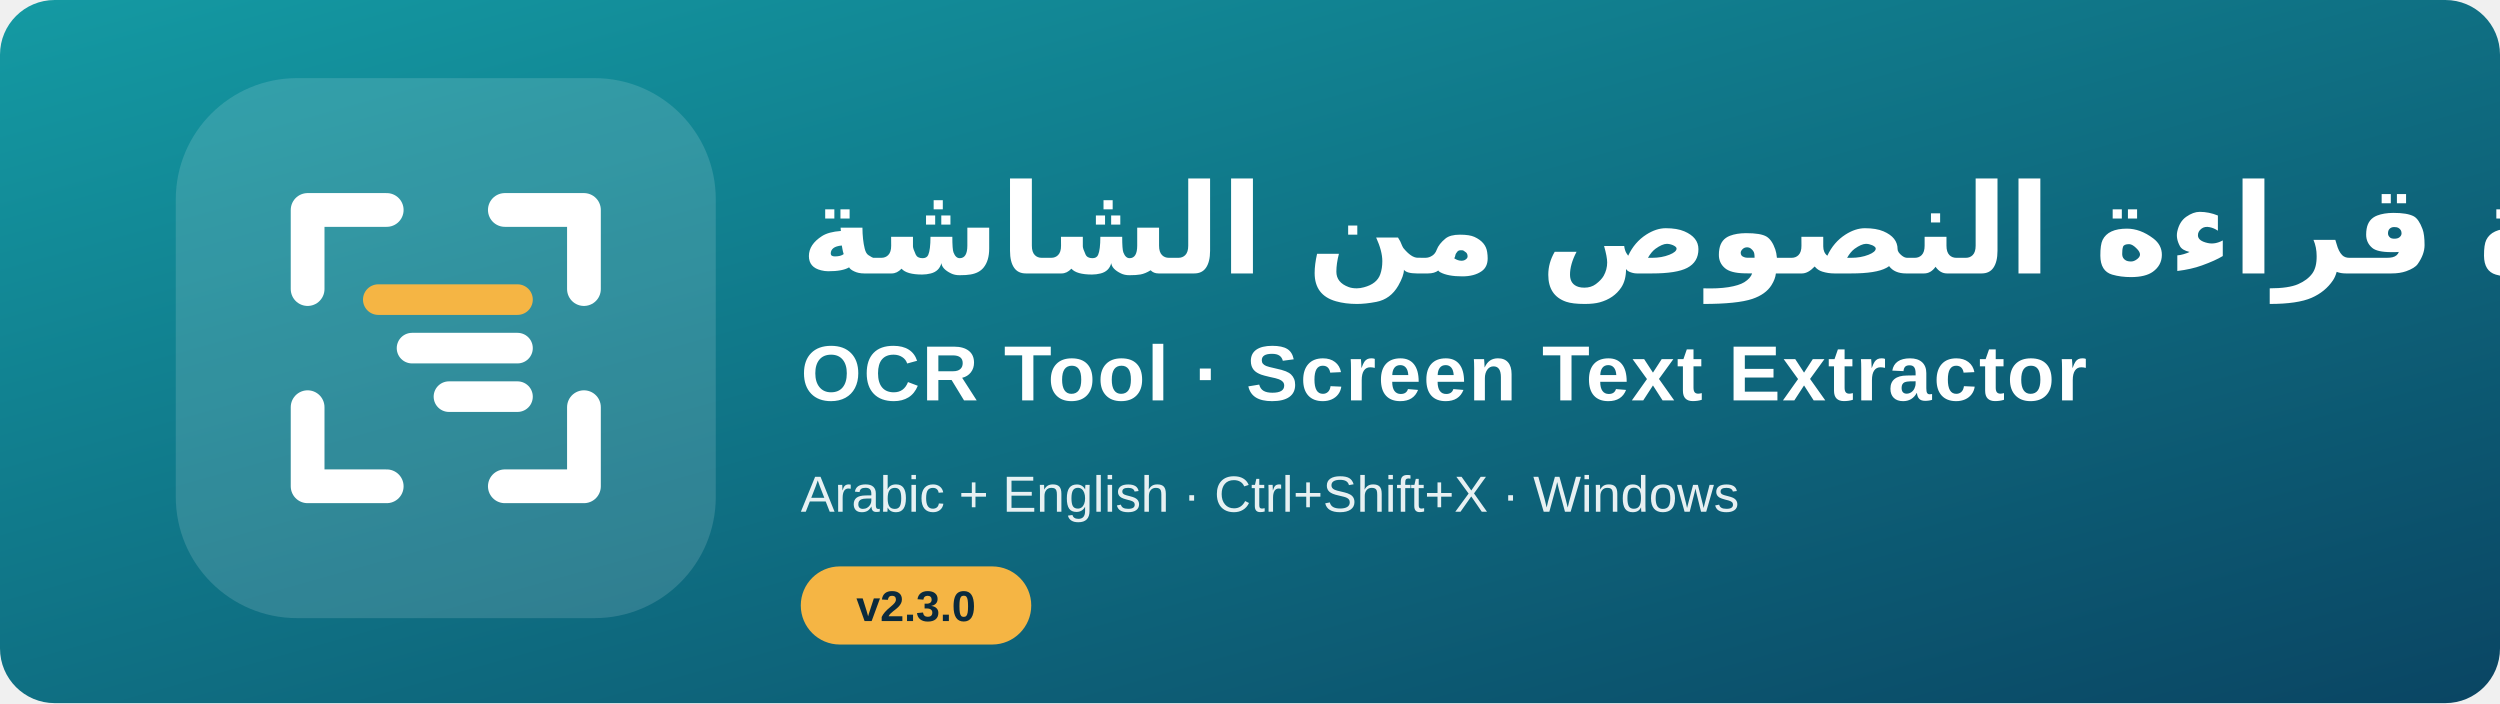
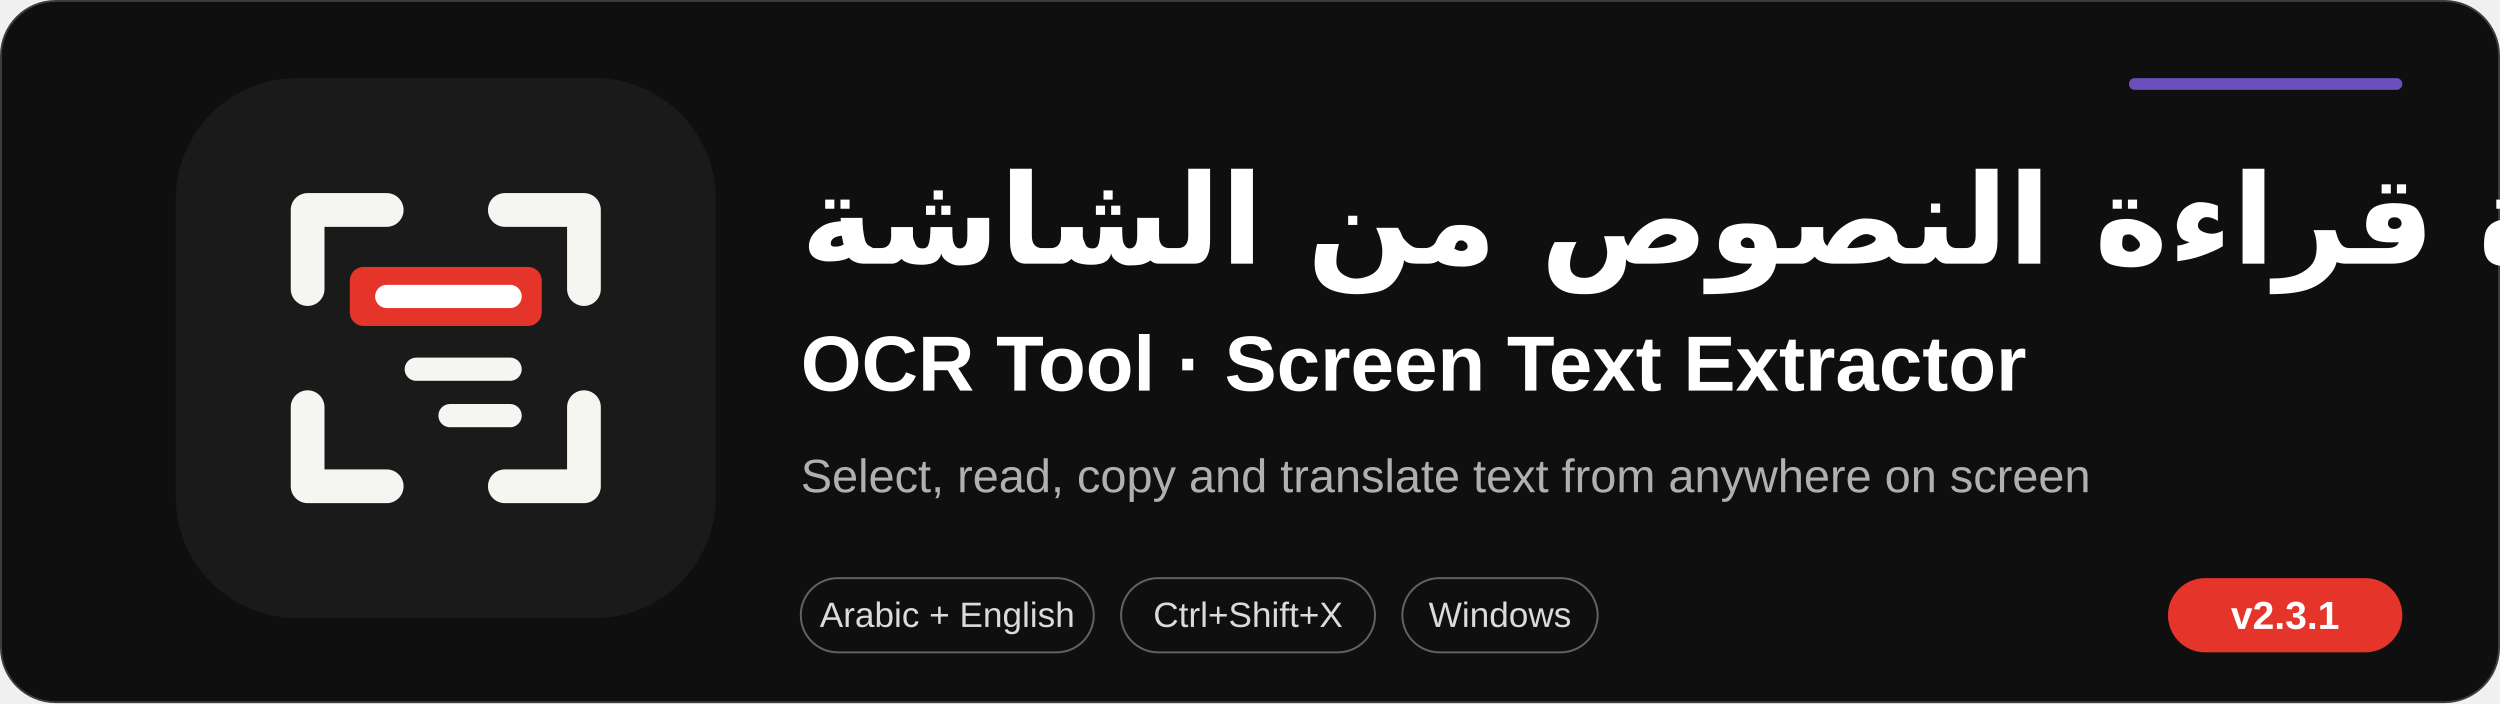
- <svg xmlns="http://www.w3.org/2000/svg" viewBox="0 0 1280 360" width="1280" height="360" role="img" aria-label="OCR Tool 2.2.0">
-   <defs>
-     <linearGradient id="bg" x1="0" y1="0" x2="1" y2="1">
-       <stop offset="0" stop-color="#149AA3" />
-       <stop offset="1" stop-color="#0A4563" />
-     </linearGradient>
-     <linearGradient id="icon" x1="0" y1="0" x2="1" y2="1">
-       <stop offset="0" stop-color="#1FB0BA" />
-       <stop offset="1" stop-color="#0A4563" />
-     </linearGradient>
-   </defs>
-   <rect width="1280" height="360" rx="28" fill="url(#bg)" />
+ <svg xmlns="http://www.w3.org/2000/svg" viewBox="0 0 1280 360" width="1280" height="360" role="img" aria-label="OCR Tool 2.3.1">
+   <rect x="0.5" y="0.5" width="1279" height="359" rx="28" fill="#0F0F0F" stroke="#3D3D3D" />
  <g transform="translate(90 40) scale(0.27)">
-     <rect width="1024" height="1024" rx="230" fill="#FFFFFF" fill-opacity="0.14" />
-     <g fill="none" stroke="#FFFFFF" stroke-width="64" stroke-linecap="round" stroke-linejoin="round">
+     <rect width="1024" height="1024" rx="230" fill="#1A1A1A" />
+     <g fill="none" stroke="#F5F5F2" stroke-width="64" stroke-linecap="round" stroke-linejoin="round">
      <polyline points="250,400 250,250 400,250" />
      <polyline points="624,250 774,250 774,400" />
      <polyline points="774,624 774,774 624,774" />
      <polyline points="400,774 250,774 250,624" />
    </g>
-     <g stroke-linecap="round" stroke-width="58">
-       <line x1="384" y1="420" x2="648" y2="420" stroke="#F5B544" />
-       <line x1="448" y1="512" x2="648" y2="512" stroke="#FFFFFF" />
-       <line x1="518" y1="604" x2="648" y2="604" stroke="#FFFFFF" />
+     <rect x="330" y="358" width="364" height="112" rx="26" fill="#E5352B" />
+     <g stroke-linecap="round" stroke-width="44">
+       <line x1="400" y1="414" x2="634" y2="414" stroke="#fff" />
+       <line x1="456" y1="552" x2="634" y2="552" stroke="#F5F5F2" />
+       <line x1="520" y1="640" x2="634" y2="640" stroke="#F5F5F2" />
    </g>
  </g>
-   <g font-family="Tajawal, 'Segoe UI', Arial, sans-serif" fill="#FFFFFF">
-     <text x="410" y="140" font-size="64" font-weight="700">أداة قراءة النصوص من الشاشة</text>
-     <text x="410" y="205" font-size="40" font-weight="700" letter-spacing="1">OCR Tool · Screen Text Extractor</text>
-     <text x="410" y="262" font-size="26" fill-opacity="0.9">Arabic + English · Ctrl+Shift+X · Windows</text>
+   <g font-family="Tajawal, 'Segoe UI', Tahoma, Arial, sans-serif" fill="#fff">
+     <text x="410" y="135" font-size="64" font-weight="700">أداة قراءة النصوص من الشاشة</text>
+     <text x="410" y="200" font-size="40" font-weight="700">OCR Tool · Screen Text Extractor</text>
+     <text x="410" y="252" font-size="24" fill="#F5F5F2" fill-opacity="0.7">Select, read, copy and translate text from anywhere on screen</text>
  </g>
-   <g font-family="'Segoe UI', Arial, sans-serif">
-     <rect x="410" y="290" width="118" height="40" rx="20" fill="#F5B544" />
-     <text x="469" y="318" font-size="22" font-weight="700" fill="#0A2A3D" text-anchor="middle">v2.3.0</text>
+   <g font-family="'Segoe UI', Tahoma, Arial, sans-serif">
+     <rect x="410" y="296" width="150" height="38" rx="19" fill="none" stroke="#fff" stroke-opacity="0.35" />
+     <text x="485.0" y="321" font-size="18" fill="#fff" fill-opacity="0.85" text-anchor="middle">Arabic + English</text>
+     <rect x="574" y="296" width="130" height="38" rx="19" fill="none" stroke="#fff" stroke-opacity="0.35" />
+     <text x="639.0" y="321" font-size="18" fill="#fff" fill-opacity="0.85" text-anchor="middle">Ctrl+Shift+X</text>
+     <rect x="718" y="296" width="100" height="38" rx="19" fill="none" stroke="#fff" stroke-opacity="0.35" />
+     <text x="768.0" y="321" font-size="18" fill="#fff" fill-opacity="0.85" text-anchor="middle">Windows</text>
+     <rect x="1110" y="296" width="120" height="38" rx="19" fill="#E5352B" />
+     <text x="1170" y="322" font-size="20" font-weight="700" fill="#fff" text-anchor="middle">v2.3.1</text>
+     <rect x="1090" y="40" width="140" height="6" rx="3" fill="#6B4FBB" />
  </g>
</svg>
